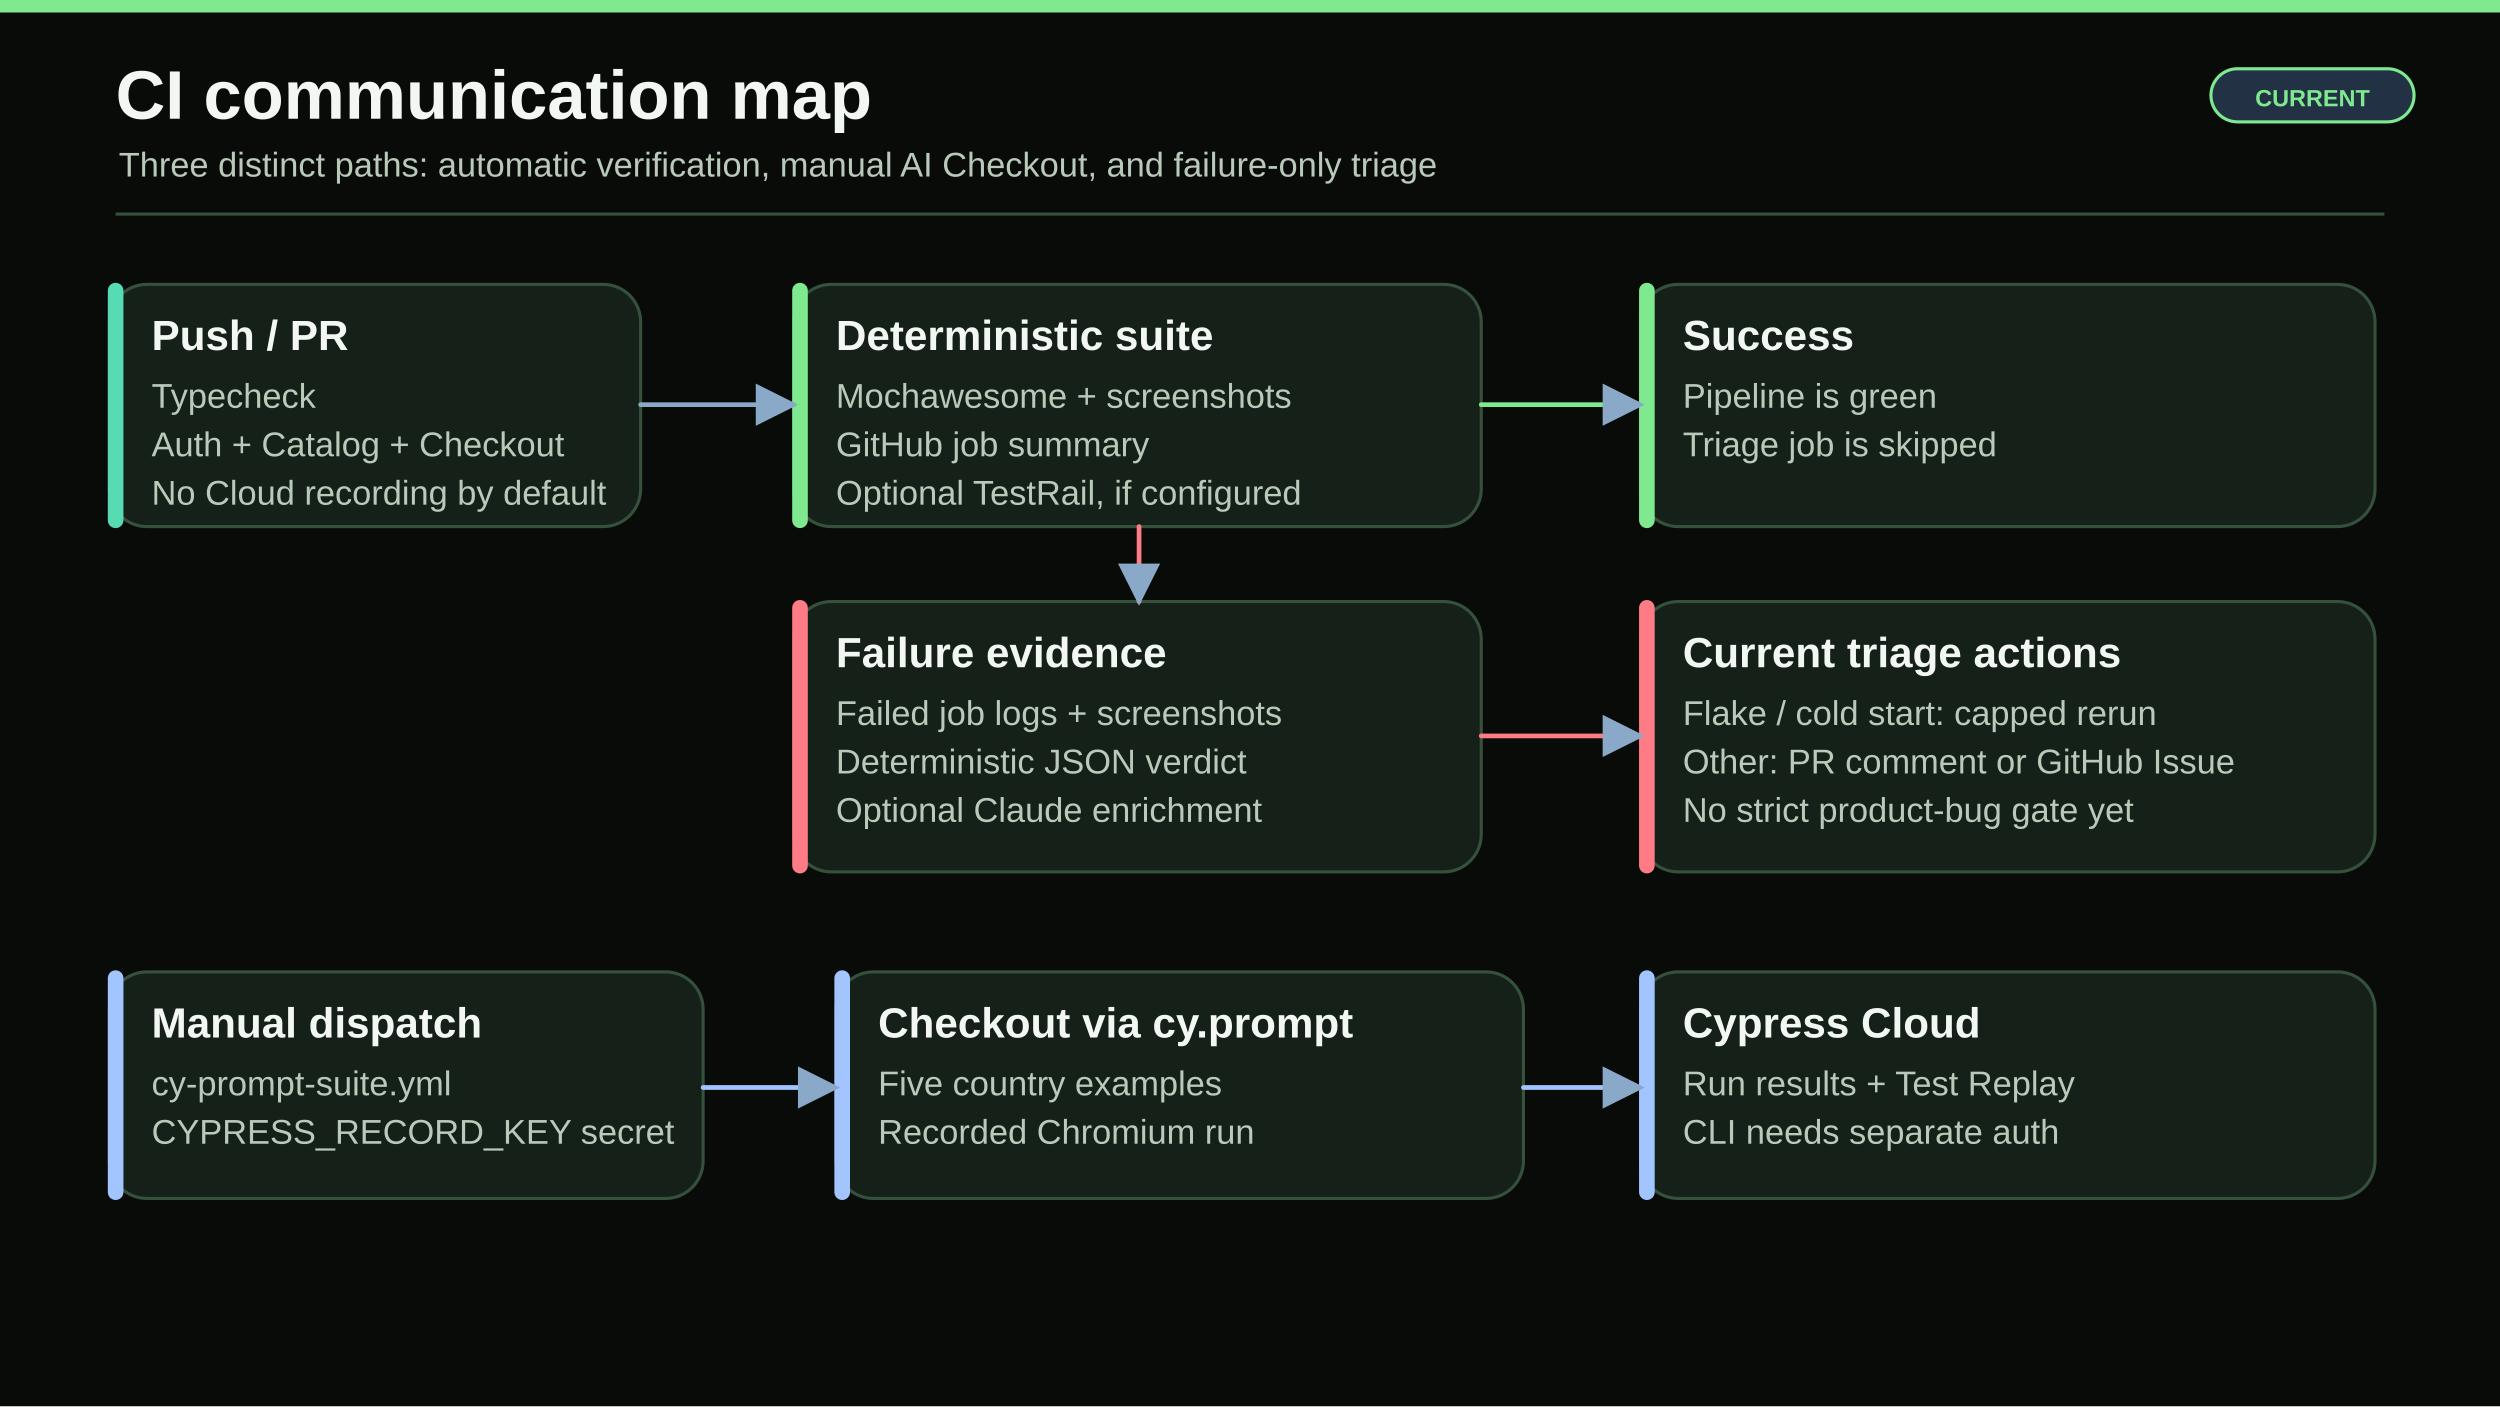
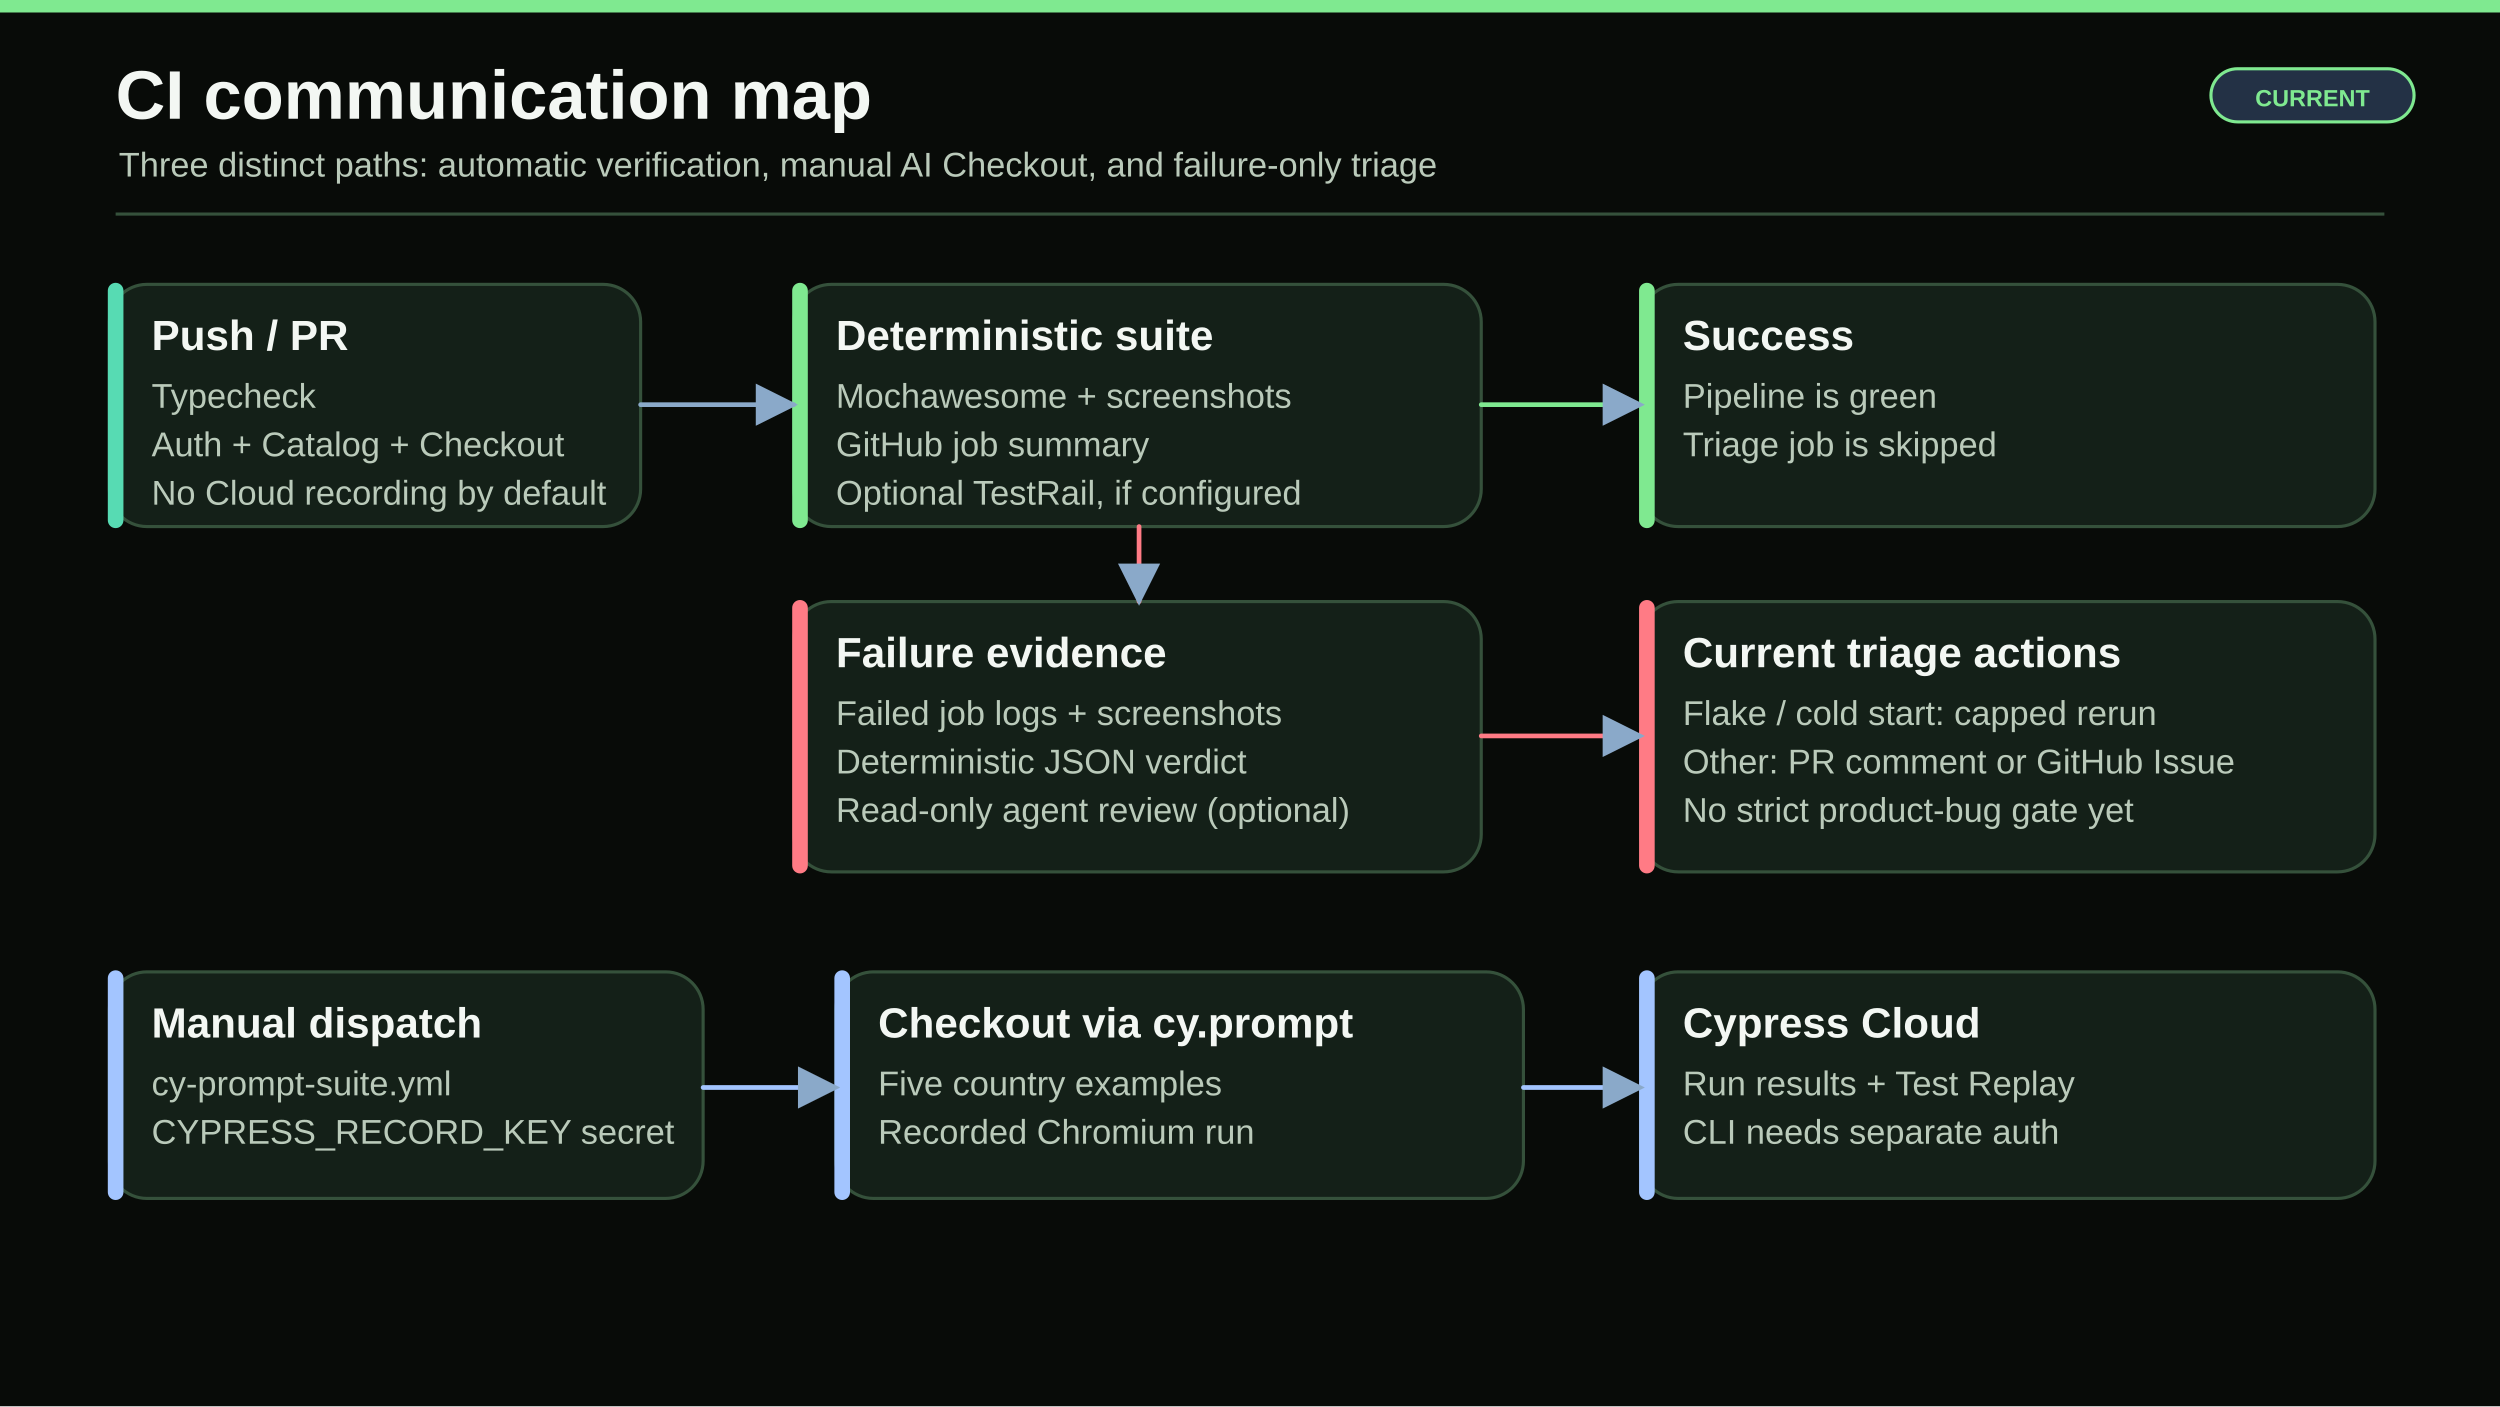
<svg xmlns="http://www.w3.org/2000/svg" width="1600" height="900" viewBox="0 0 1600 900">
  <defs>
    <marker id="arrow" viewBox="0 0 10 10" refX="9" refY="5" markerWidth="9" markerHeight="9" orient="auto-start-reverse">
      <path d="M 0 0 L 10 5 L 0 10 z" fill="#8AA9C9" />
    </marker>
  </defs>
  <rect width="1600" height="900" fill="#080B08" />
  <rect x="0" y="0" width="1600" height="8" fill="#7FE990" />
  <text x="74" y="76" fill="#F3F7F3" font-family="Segoe UI,Arial,sans-serif" font-size="44" font-weight="700" text-anchor="start">CI communication map</text>
  <text x="76" y="113" fill="#BACABA" font-family="Segoe UI,Arial,sans-serif" font-size="22" font-weight="400" text-anchor="start">Three distinct paths: automatic verification, manual AI Checkout, and failure-only triage</text>
  <rect x="1415" y="44" width="130" height="34" rx="17" fill="#233145" stroke="#7FE990" stroke-width="2" />
  <text x="1480.0" y="68" fill="#7FE990" font-family="Segoe UI,Arial,sans-serif" font-size="15" font-weight="700" text-anchor="middle">CURRENT</text>
  <path d="M74 137 L1526 137" stroke="#35513B" stroke-width="2" fill="none" />
  <rect x="70" y="182" width="340" height="155" rx="24" fill="#142018" stroke="#35513B" stroke-width="2" />
  <rect x="70" y="182" width="8" height="155" rx="4" fill="#57DBB3" stroke="#57DBB3" stroke-width="2" />
  <text x="97" y="224" fill="#F3F7F3" font-family="Segoe UI,Arial,sans-serif" font-size="27" font-weight="700" text-anchor="start">Push / PR</text>
  <text x="97" y="261" fill="#BACABA" font-family="Segoe UI,Arial,sans-serif" font-size="22" font-weight="400" text-anchor="start">Typecheck</text>
  <text x="97" y="292" fill="#BACABA" font-family="Segoe UI,Arial,sans-serif" font-size="22" font-weight="400" text-anchor="start">Auth + Catalog + Checkout</text>
  <text x="97" y="323" fill="#BACABA" font-family="Segoe UI,Arial,sans-serif" font-size="22" font-weight="400" text-anchor="start">No Cloud recording by default</text>
  <rect x="508" y="182" width="440" height="155" rx="24" fill="#142018" stroke="#35513B" stroke-width="2" />
  <rect x="508" y="182" width="8" height="155" rx="4" fill="#7FE990" stroke="#7FE990" stroke-width="2" />
  <text x="535" y="224" fill="#F3F7F3" font-family="Segoe UI,Arial,sans-serif" font-size="27" font-weight="700" text-anchor="start">Deterministic suite</text>
  <text x="535" y="261" fill="#BACABA" font-family="Segoe UI,Arial,sans-serif" font-size="22" font-weight="400" text-anchor="start">Mochawesome + screenshots</text>
  <text x="535" y="292" fill="#BACABA" font-family="Segoe UI,Arial,sans-serif" font-size="22" font-weight="400" text-anchor="start">GitHub job summary</text>
  <text x="535" y="323" fill="#BACABA" font-family="Segoe UI,Arial,sans-serif" font-size="22" font-weight="400" text-anchor="start">Optional TestRail, if configured</text>
  <rect x="1050" y="182" width="470" height="155" rx="24" fill="#142018" stroke="#35513B" stroke-width="2" />
  <rect x="1050" y="182" width="8" height="155" rx="4" fill="#7FE990" stroke="#7FE990" stroke-width="2" />
  <text x="1077" y="224" fill="#F3F7F3" font-family="Segoe UI,Arial,sans-serif" font-size="27" font-weight="700" text-anchor="start">Success</text>
  <text x="1077" y="261" fill="#BACABA" font-family="Segoe UI,Arial,sans-serif" font-size="22" font-weight="400" text-anchor="start">Pipeline is green</text>
  <text x="1077" y="292" fill="#BACABA" font-family="Segoe UI,Arial,sans-serif" font-size="22" font-weight="400" text-anchor="start">Triage job is skipped</text>
  <polyline points="410,259 508,259" stroke="#8AA9C9" stroke-width="3" fill="none" marker-end="url(#arrow)" stroke-linecap="round" stroke-linejoin="round" />
  <polyline points="948,259 1050,259" stroke="#7FE990" stroke-width="3" fill="none" marker-end="url(#arrow)" stroke-linecap="round" stroke-linejoin="round" />
  <rect x="508" y="385" width="440" height="173" rx="24" fill="#142018" stroke="#35513B" stroke-width="2" />
  <rect x="508" y="385" width="8" height="173" rx="4" fill="#FF7B85" stroke="#FF7B85" stroke-width="2" />
  <text x="535" y="427" fill="#F3F7F3" font-family="Segoe UI,Arial,sans-serif" font-size="27" font-weight="700" text-anchor="start">Failure evidence</text>
  <text x="535" y="464" fill="#BACABA" font-family="Segoe UI,Arial,sans-serif" font-size="22" font-weight="400" text-anchor="start">Failed job logs + screenshots</text>
  <text x="535" y="495" fill="#BACABA" font-family="Segoe UI,Arial,sans-serif" font-size="22" font-weight="400" text-anchor="start">Deterministic JSON verdict</text>
-   <text x="535" y="526" fill="#BACABA" font-family="Segoe UI,Arial,sans-serif" font-size="22" font-weight="400" text-anchor="start">Optional Claude enrichment</text>
+   <text x="535" y="526" fill="#BACABA" font-family="Segoe UI,Arial,sans-serif" font-size="22" font-weight="400" text-anchor="start">Read-only agent review (optional)</text>
  <rect x="1050" y="385" width="470" height="173" rx="24" fill="#142018" stroke="#35513B" stroke-width="2" />
  <rect x="1050" y="385" width="8" height="173" rx="4" fill="#FF7B85" stroke="#FF7B85" stroke-width="2" />
  <text x="1077" y="427" fill="#F3F7F3" font-family="Segoe UI,Arial,sans-serif" font-size="27" font-weight="700" text-anchor="start">Current triage actions</text>
  <text x="1077" y="464" fill="#BACABA" font-family="Segoe UI,Arial,sans-serif" font-size="22" font-weight="400" text-anchor="start">Flake / cold start: capped rerun</text>
  <text x="1077" y="495" fill="#BACABA" font-family="Segoe UI,Arial,sans-serif" font-size="22" font-weight="400" text-anchor="start">Other: PR comment or GitHub Issue</text>
  <text x="1077" y="526" fill="#BACABA" font-family="Segoe UI,Arial,sans-serif" font-size="22" font-weight="400" text-anchor="start">No strict product-bug gate yet</text>
  <polyline points="729,337 729,385" stroke="#FF7B85" stroke-width="3" fill="none" marker-end="url(#arrow)" stroke-linecap="round" stroke-linejoin="round" />
  <polyline points="948,471 1050,471" stroke="#FF7B85" stroke-width="3" fill="none" marker-end="url(#arrow)" stroke-linecap="round" stroke-linejoin="round" />
  <rect x="70" y="622" width="380" height="145" rx="24" fill="#142018" stroke="#35513B" stroke-width="2" />
  <rect x="70" y="622" width="8" height="145" rx="4" fill="#A3C5FF" stroke="#A3C5FF" stroke-width="2" />
  <text x="97" y="664" fill="#F3F7F3" font-family="Segoe UI,Arial,sans-serif" font-size="27" font-weight="700" text-anchor="start">Manual dispatch</text>
  <text x="97" y="701" fill="#BACABA" font-family="Segoe UI,Arial,sans-serif" font-size="22" font-weight="400" text-anchor="start">cy-prompt-suite.yml</text>
  <text x="97" y="732" fill="#BACABA" font-family="Segoe UI,Arial,sans-serif" font-size="22" font-weight="400" text-anchor="start">CYPRESS_RECORD_KEY secret</text>
  <rect x="535" y="622" width="440" height="145" rx="24" fill="#142018" stroke="#35513B" stroke-width="2" />
  <rect x="535" y="622" width="8" height="145" rx="4" fill="#A3C5FF" stroke="#A3C5FF" stroke-width="2" />
  <text x="562" y="664" fill="#F3F7F3" font-family="Segoe UI,Arial,sans-serif" font-size="27" font-weight="700" text-anchor="start">Checkout via cy.prompt</text>
  <text x="562" y="701" fill="#BACABA" font-family="Segoe UI,Arial,sans-serif" font-size="22" font-weight="400" text-anchor="start">Five country examples</text>
  <text x="562" y="732" fill="#BACABA" font-family="Segoe UI,Arial,sans-serif" font-size="22" font-weight="400" text-anchor="start">Recorded Chromium run</text>
  <rect x="1050" y="622" width="470" height="145" rx="24" fill="#142018" stroke="#35513B" stroke-width="2" />
  <rect x="1050" y="622" width="8" height="145" rx="4" fill="#A3C5FF" stroke="#A3C5FF" stroke-width="2" />
  <text x="1077" y="664" fill="#F3F7F3" font-family="Segoe UI,Arial,sans-serif" font-size="27" font-weight="700" text-anchor="start">Cypress Cloud</text>
  <text x="1077" y="701" fill="#BACABA" font-family="Segoe UI,Arial,sans-serif" font-size="22" font-weight="400" text-anchor="start">Run results + Test Replay</text>
  <text x="1077" y="732" fill="#BACABA" font-family="Segoe UI,Arial,sans-serif" font-size="22" font-weight="400" text-anchor="start">CLI needs separate auth</text>
  <polyline points="450,696 535,696" stroke="#A3C5FF" stroke-width="3" fill="none" marker-end="url(#arrow)" stroke-linecap="round" stroke-linejoin="round" />
  <polyline points="975,696 1050,696" stroke="#A3C5FF" stroke-width="3" fill="none" marker-end="url(#arrow)" stroke-linecap="round" stroke-linejoin="round" />
</svg>
